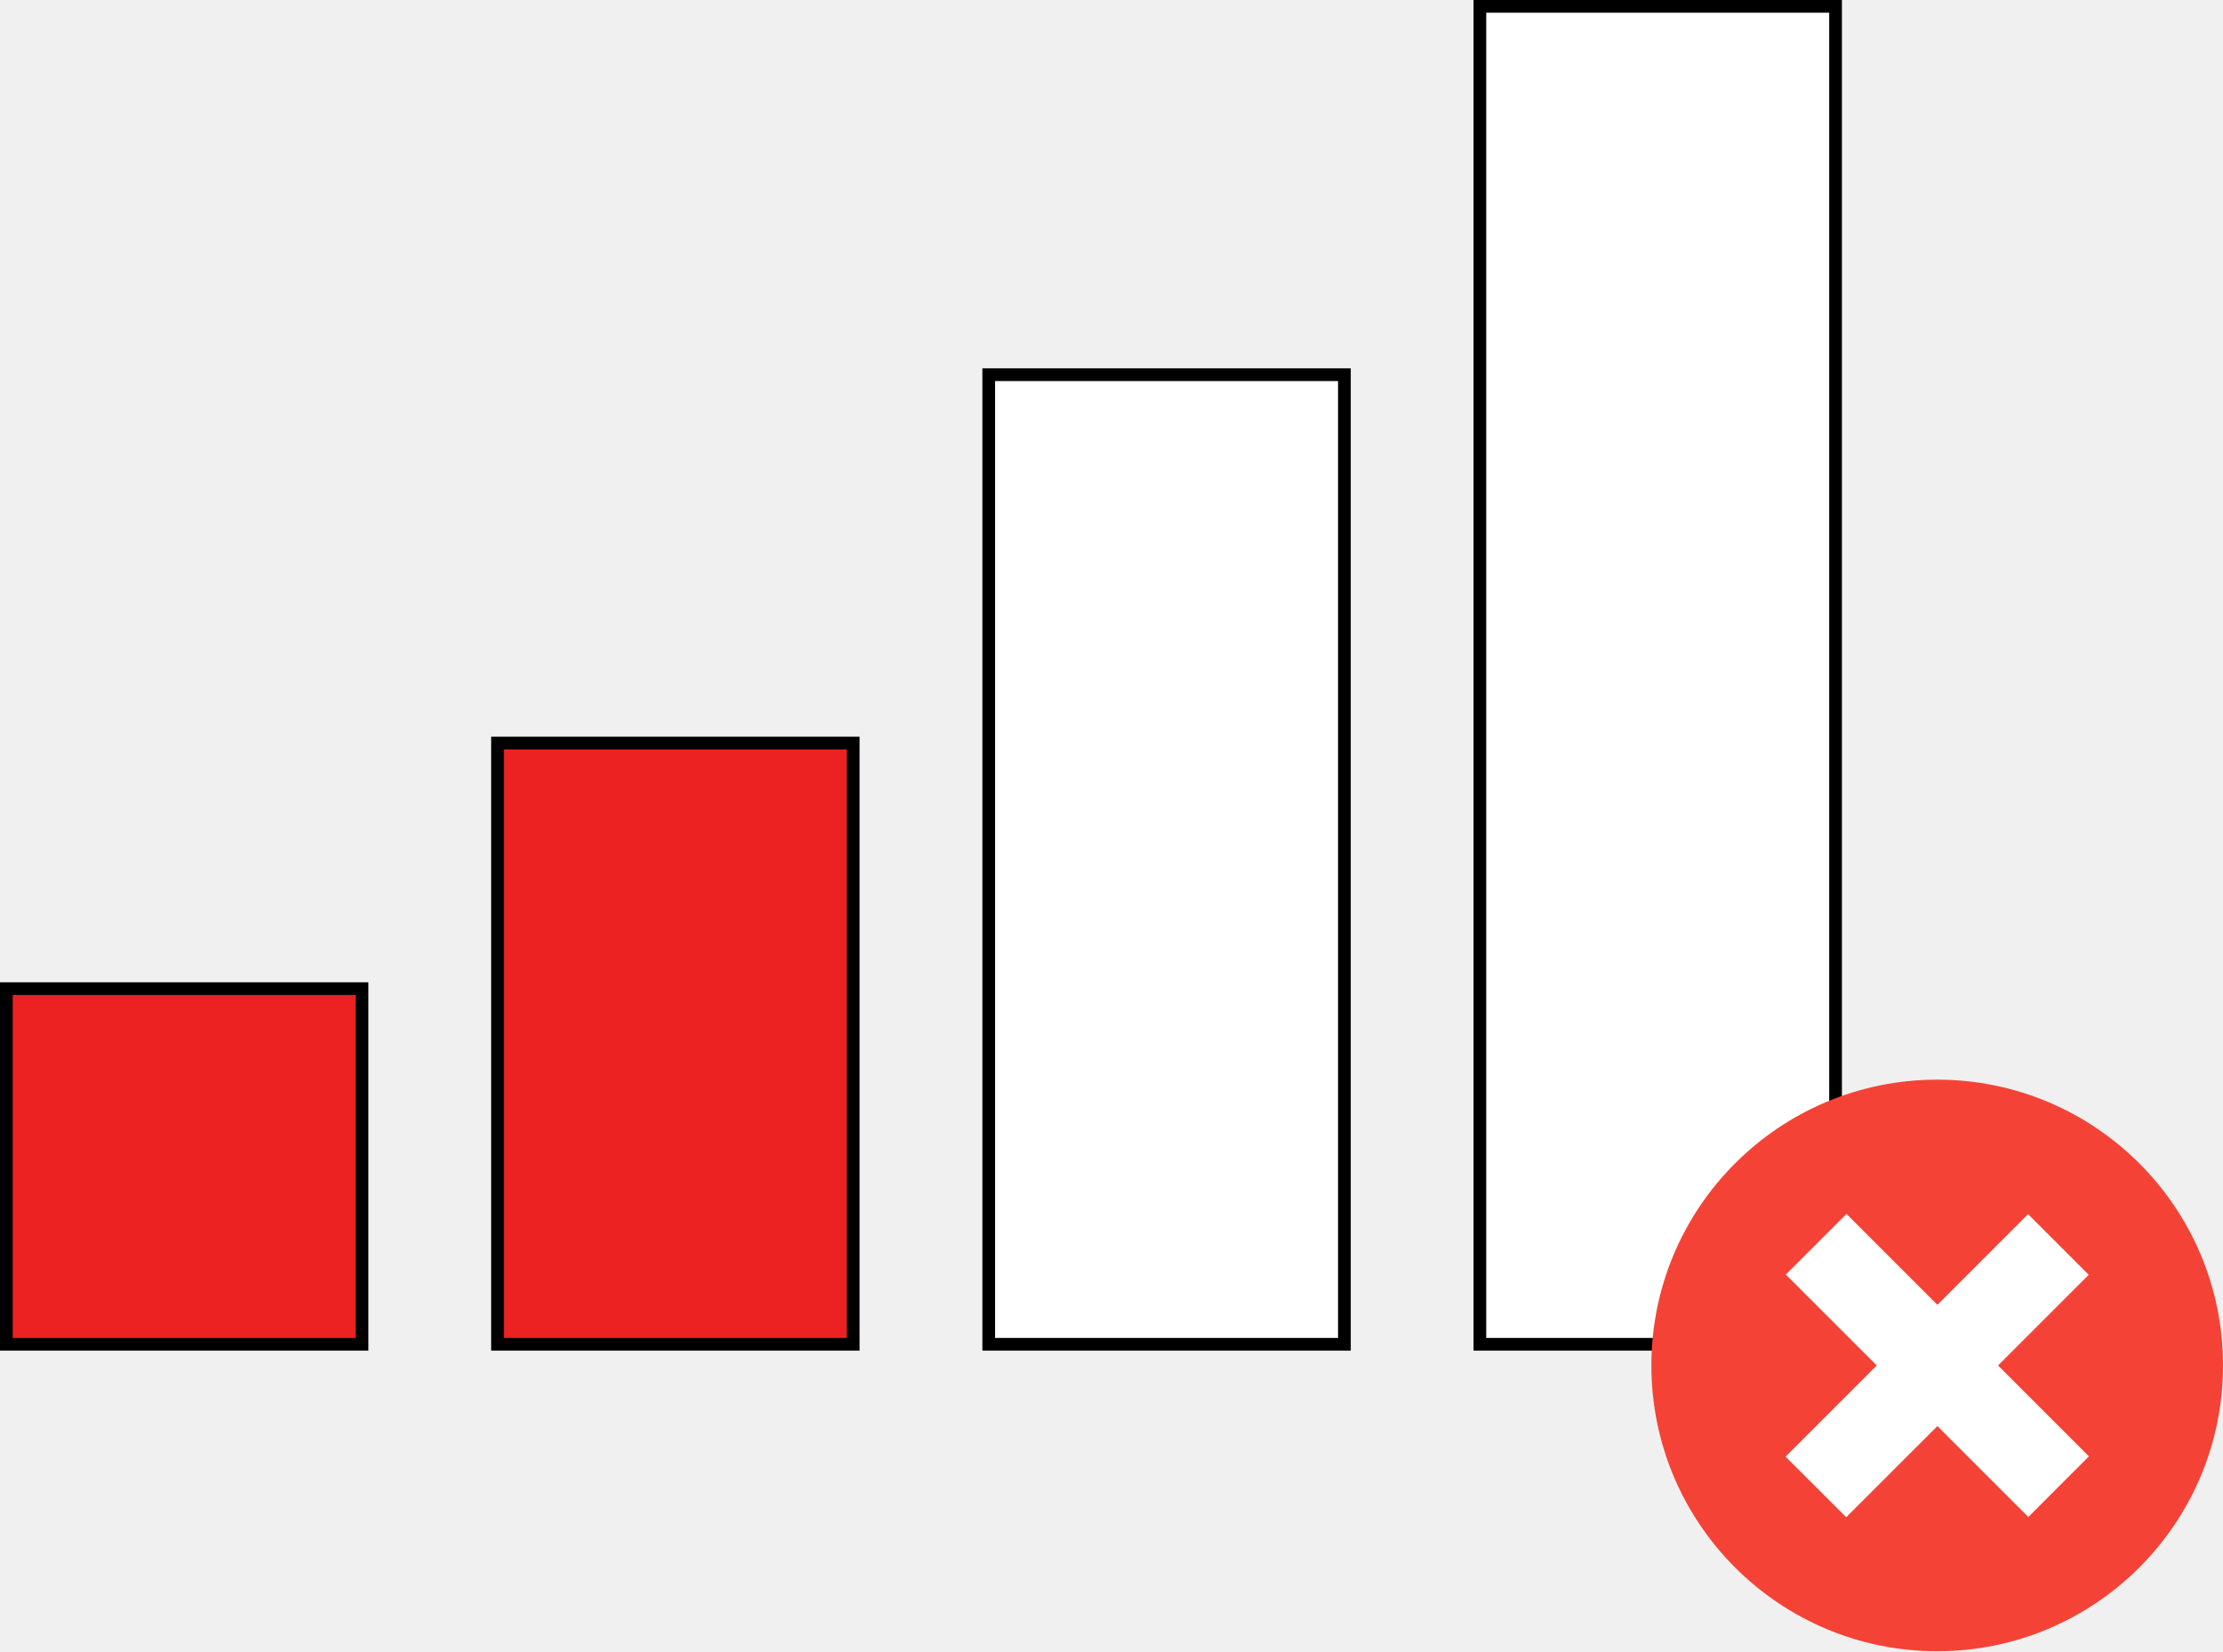
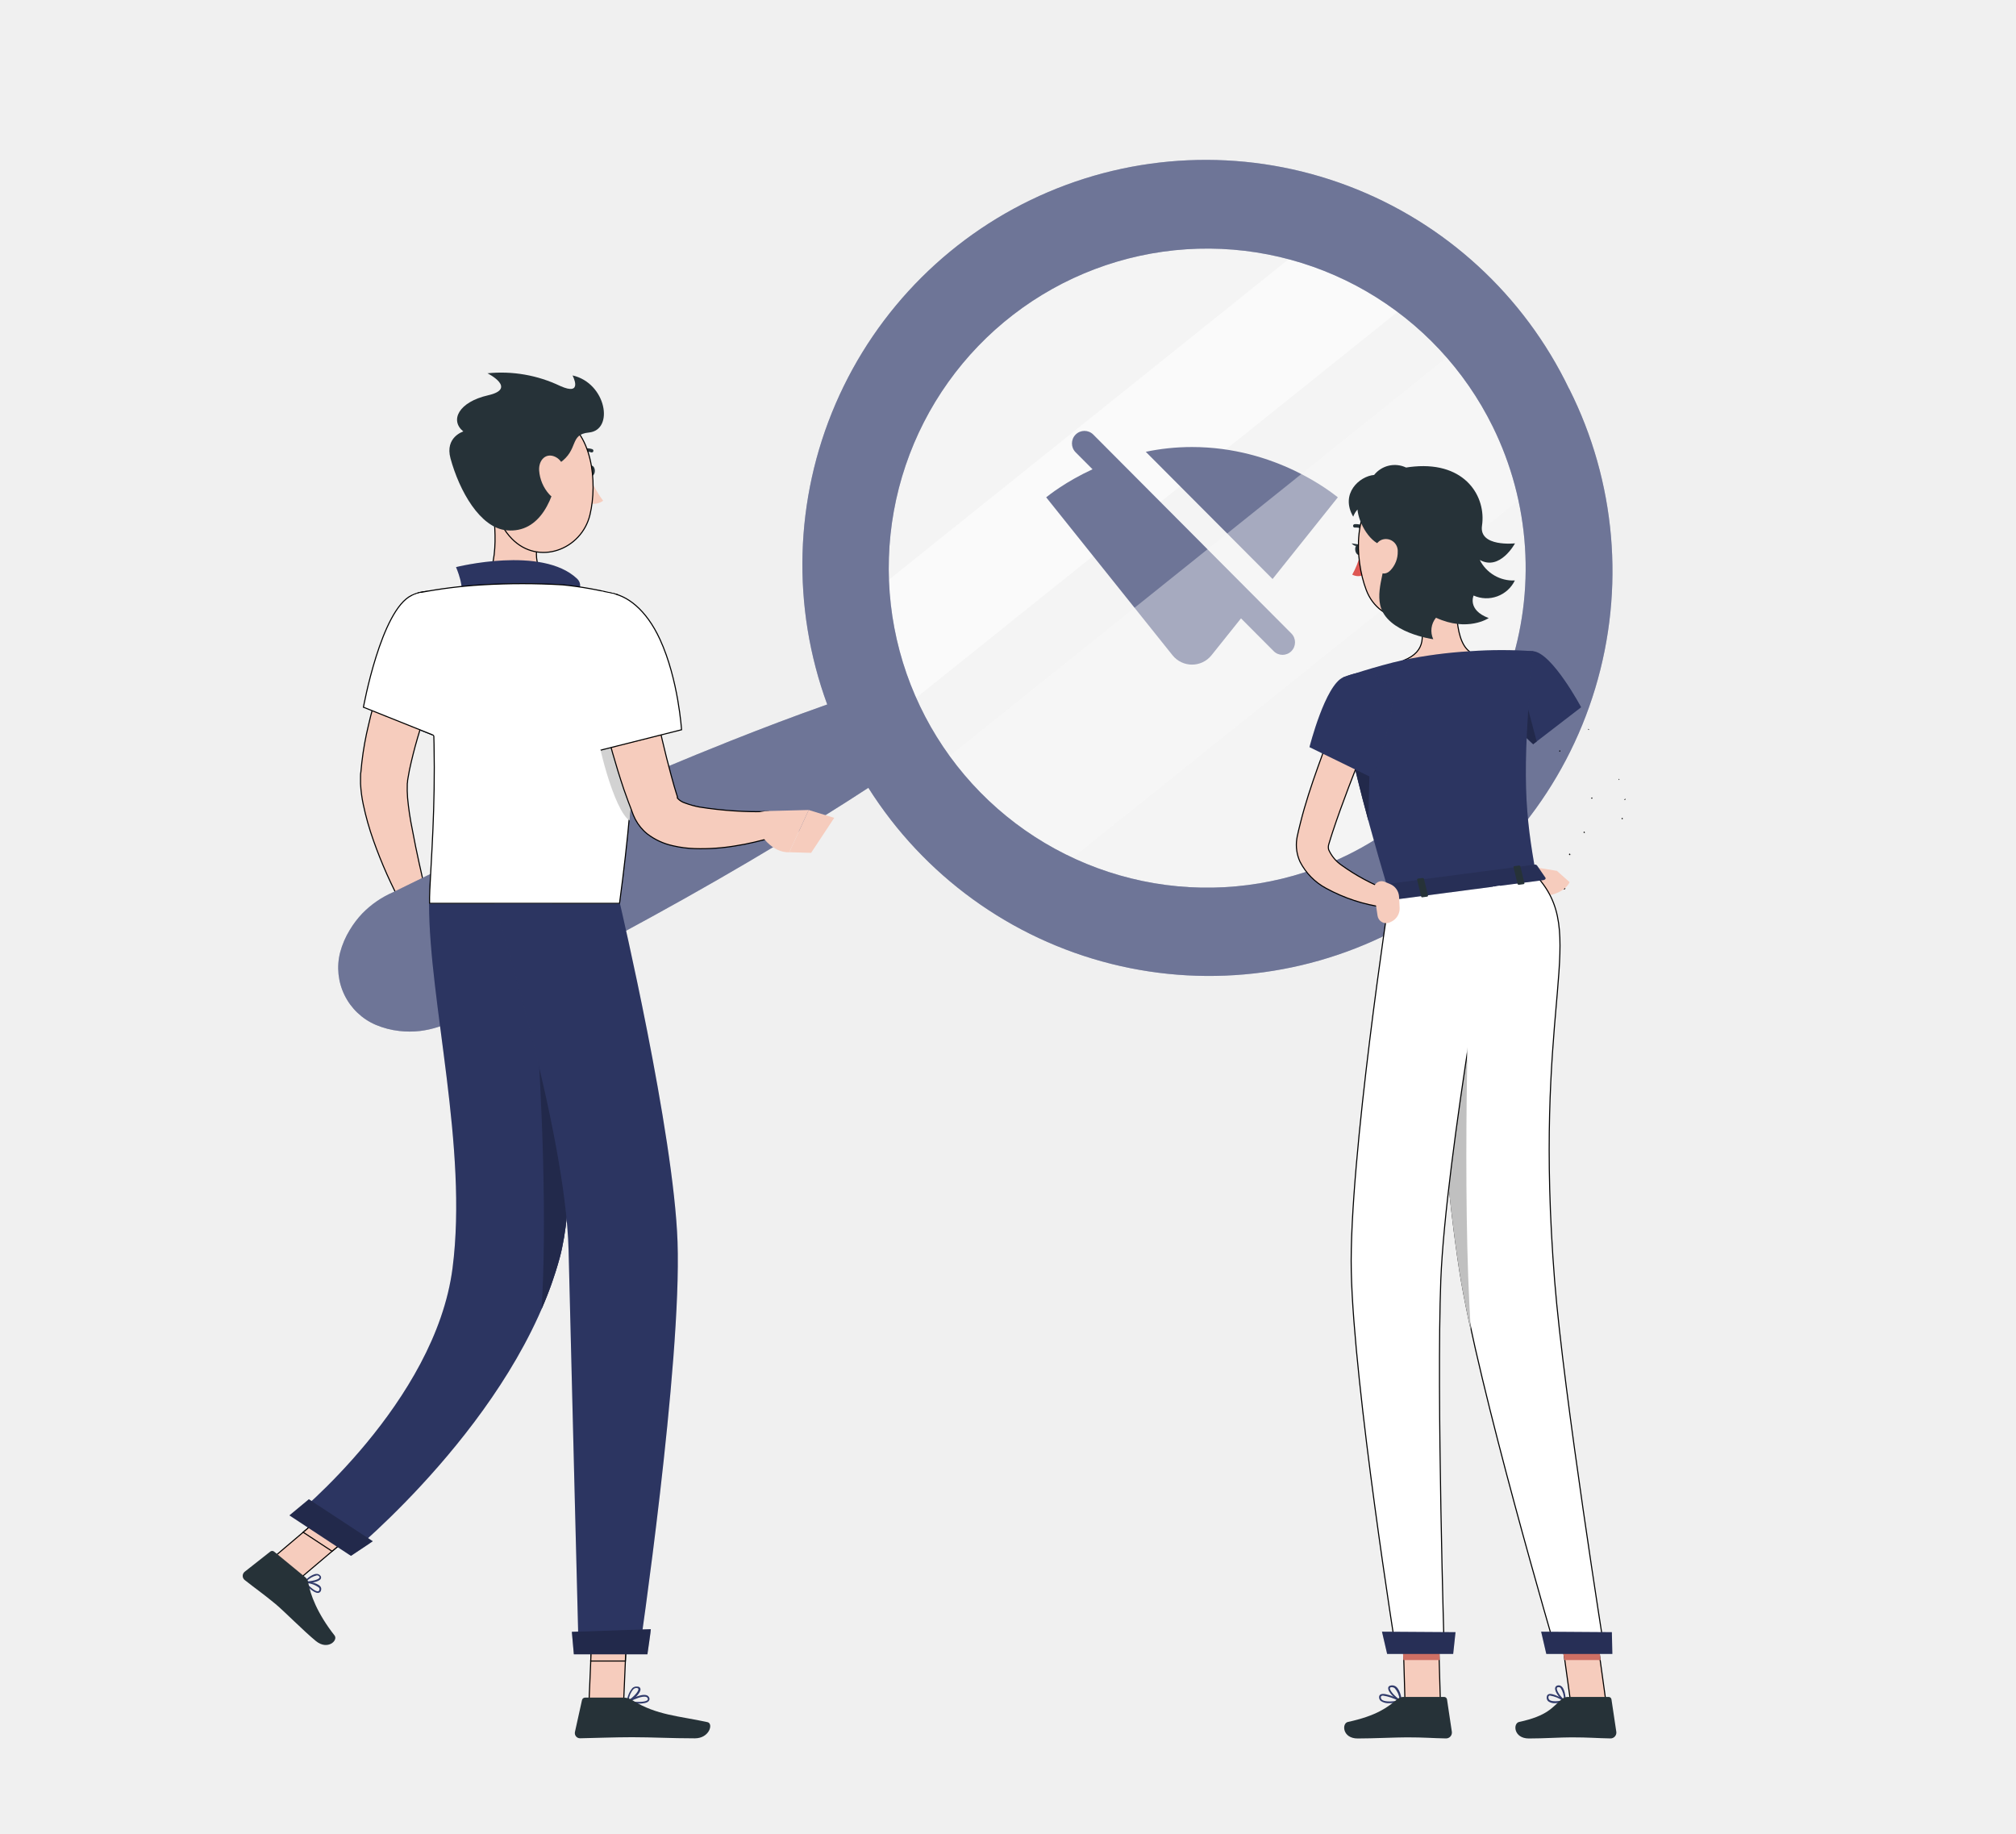
- <svg xmlns="http://www.w3.org/2000/svg" width="35" height="26" viewBox="0 0 35 26" fill="none">
-   <rect x="0.1" y="15.567" width="5.6" height="5.6" fill="#EC2121" stroke="black" stroke-width="0.2" />
-   <rect x="7.833" y="11.7" width="5.6" height="9.467" fill="#EC2121" stroke="black" stroke-width="0.2" />
-   <rect x="15.567" y="5.9" width="5.6" height="15.267" fill="white" stroke="black" stroke-width="0.2" />
-   <rect x="23.3" y="0.1" width="5.6" height="21.067" fill="white" stroke="black" stroke-width="0.2" />
-   <path d="M30.5 26C32.985 26 35 23.985 35 21.5C35 19.015 32.985 17 30.5 17C28.015 17 26 19.015 26 21.5C26 23.985 28.015 26 30.5 26Z" fill="#F44336" />
-   <path d="M32.889 22.931L31.935 23.886L28.117 20.069L29.072 19.114L32.889 22.931Z" fill="white" />
-   <path d="M29.068 23.89L28.113 22.936L31.931 19.118L32.886 20.073L29.068 23.89Z" fill="white" />
+ <svg xmlns="http://www.w3.org/2000/svg" width="375" height="341" viewBox="0 0 375 341" fill="none">
+   <path d="M76.169 143.181L76.169 143.181L76.168 143.184L75.906 144.635L75.906 144.637L75.815 145.181L75.814 145.189V145.197C75.814 145.354 75.813 145.539 75.764 145.704L75.76 145.716L75.76 145.729C75.725 146.616 75.743 147.504 75.814 148.389L75.814 148.39C75.987 150.307 76.294 152.36 76.72 154.413C77.475 158.496 78.434 162.703 79.413 166.847L74.938 168.598C72.797 164.672 70.972 160.582 69.481 156.364L69.481 156.364C68.691 154.156 68.052 151.897 67.569 149.603L67.569 149.602C67.298 148.336 67.13 147.05 67.064 145.757V144.662C67.064 144.467 67.064 144.263 67.072 144.076C67.08 143.888 67.096 143.724 67.125 143.607L67.126 143.6L67.127 143.593L67.308 141.781C67.308 141.781 67.308 141.78 67.308 141.78C67.578 139.448 67.99 137.136 68.544 134.855L68.544 134.855L68.545 134.853C69.05 132.59 69.7 130.389 70.351 128.212C71 126.04 71.813 123.903 72.671 121.801L72.671 121.8C72.874 121.297 73.09 120.797 73.305 120.296C73.314 120.274 73.324 120.252 73.333 120.23C73.558 119.707 73.782 119.185 73.991 118.662C74.394 117.651 74.866 116.681 75.424 115.602L84.264 119.996C84.145 120.267 84.024 120.54 83.903 120.817C83.22 122.367 82.502 123.998 81.86 125.598C81.82 125.698 81.78 125.798 81.74 125.898C81.009 127.716 80.259 129.583 79.599 131.442C78.169 135.265 77.022 139.189 76.169 143.181Z" fill="#F6CCBD" stroke="black" stroke-width="0.2" />
+   <path d="M79.286 165.686L82.811 169.141L75.118 172.769C75.118 172.769 73.256 169.495 74.549 166.538L79.286 165.686Z" fill="#F6CCBD" />
+   <path d="M85.659 174.283L79.159 176.949L75.127 172.732L82.811 169.141L85.659 174.283Z" fill="#F6CCBD" />
+   <path opacity="0.4" d="M217.326 170.565C204.536 169.124 192.458 163.911 182.62 155.585C172.782 147.259 165.625 136.194 162.055 123.788C158.485 111.382 158.661 98.192 162.561 85.887C166.462 73.582 173.911 62.712 183.968 54.654C194.025 46.595 206.238 41.709 219.063 40.613C231.887 39.517 244.748 42.259 256.019 48.495C267.29 54.73 276.465 64.178 282.385 75.644C288.304 87.11 290.702 100.079 289.276 112.912C288.328 121.439 285.715 129.694 281.585 137.207C277.456 144.719 271.891 151.342 265.209 156.696C258.527 162.05 250.859 166.031 242.643 168.41C234.427 170.79 225.825 171.522 217.326 170.565Z" fill="#FAFAFA" />
+   <path d="M264.678 54.226L165.69 133.572C165.274 132.665 164.868 131.758 164.488 130.851C162.006 124.929 160.419 118.669 159.778 112.278L245.278 43.742C252.298 46.091 258.861 49.638 264.678 54.226Z" fill="#FAFAFA" />
+   <path d="M248.855 92.493C247.807 91.698 237.366 83.141 221.729 83.141C218.653 83.141 215.786 83.468 213.129 84.029L236.714 107.69L248.855 92.493ZM203.365 80.826C202.456 79.915 200.988 79.915 200.079 80.826C199.17 81.738 199.17 83.211 200.079 84.123L203.225 87.279C198.214 89.594 195.138 92.072 194.602 92.493L218.093 121.858C219.958 124.196 223.5 124.196 225.364 121.858L230.841 115.008L236.924 121.11C237.832 122.022 239.301 122.022 240.209 121.11C241.118 120.198 241.118 118.725 240.209 117.813L203.365 80.826Z" fill="#6E7597" />
+   <path opacity="0.4" d="M287.522 88.987L194.455 163.58C185.614 158.957 177.952 152.353 172.063 144.281L273.682 62.822C280.232 70.365 284.967 79.317 287.522 88.987Z" fill="#FAFAFA" />
+   <path d="M291.871 72.318C283.5 54.901 268.769 41.383 250.733 34.568C232.696 27.752 212.737 28.161 194.993 35.709C177.248 43.258 163.08 57.367 155.425 75.113C147.77 92.858 147.215 112.878 153.875 131.023C147.836 133.145 141.87 135.421 135.94 137.77C127.388 141.174 118.914 144.729 110.519 148.435C102.13 152.163 93.777 155.963 85.506 159.935C81.356 161.885 77.261 163.944 73.13 165.939C70.981 166.865 69.034 168.206 67.398 169.884C66.514 170.813 65.734 171.838 65.075 172.94C64.271 174.244 63.662 175.658 63.267 177.139C62.587 179.808 62.881 182.633 64.097 185.103C65.312 187.573 67.368 189.526 69.894 190.607C71.296 191.197 72.775 191.582 74.287 191.75C75.564 191.895 76.852 191.895 78.129 191.75C80.449 191.467 82.691 190.731 84.728 189.582C88.823 187.505 92.945 185.501 97.013 183.37C105.15 179.207 113.286 174.863 121.322 170.455C129.359 166.048 137.404 161.432 145.251 156.697C150.675 153.405 156.153 150.041 161.523 146.522C171.834 162.852 188.013 174.577 206.706 179.267C225.4 183.956 245.175 181.251 261.934 171.711C278.694 162.172 291.153 146.53 296.729 128.026C302.306 109.522 300.573 89.575 291.889 72.318H291.871ZM250.775 158.956C240.269 164.158 228.462 166.118 216.846 164.589C205.229 163.059 194.326 158.108 185.515 150.363C176.703 142.617 170.378 132.423 167.341 121.072C164.304 109.72 164.69 97.72 168.45 86.588C172.211 75.456 179.177 65.693 188.468 58.533C197.759 51.373 208.958 47.138 220.648 46.363C232.339 45.588 243.995 48.308 254.145 54.179C264.294 60.05 272.481 68.808 277.669 79.347C281.114 86.345 283.152 93.956 283.665 101.745C284.178 109.534 283.157 117.347 280.659 124.74C278.162 132.133 274.237 138.959 269.11 144.83C263.982 150.701 257.752 155.501 250.775 158.956Z" fill="#313B6B" />
+   <path opacity="0.3" d="M291.871 72.318C283.5 54.901 268.769 41.383 250.733 34.568C232.696 27.752 212.737 28.161 194.993 35.709C177.248 43.258 163.08 57.367 155.425 75.113C147.77 92.858 147.215 112.878 153.875 131.023C147.836 133.145 141.87 135.421 135.94 137.77C127.388 141.174 118.914 144.729 110.519 148.435C102.13 152.163 93.777 155.963 85.506 159.935C81.356 161.885 77.261 163.944 73.13 165.939C70.981 166.865 69.034 168.206 67.398 169.884C66.514 170.813 65.734 171.838 65.075 172.94C64.271 174.244 63.662 175.658 63.267 177.139C62.587 179.808 62.881 182.633 64.097 185.103C65.312 187.573 67.368 189.526 69.894 190.607C71.296 191.197 72.775 191.582 74.287 191.75C75.564 191.895 76.852 191.895 78.129 191.75C80.449 191.467 82.691 190.731 84.728 189.582C88.823 187.505 92.945 185.501 97.013 183.37C105.15 179.207 113.286 174.863 121.322 170.455C129.359 166.048 137.404 161.432 145.251 156.697C150.675 153.405 156.153 150.041 161.523 146.522C171.834 162.852 188.013 174.577 206.706 179.267C225.4 183.956 245.175 181.251 261.934 171.711C278.694 162.172 291.153 146.53 296.729 128.026C302.306 109.522 300.573 89.575 291.889 72.318H291.871ZM250.775 158.956C240.269 164.158 228.462 166.118 216.846 164.589C205.229 163.059 194.326 158.108 185.515 150.363C176.703 142.617 170.378 132.423 167.341 121.072C164.304 109.72 164.69 97.72 168.45 86.588C172.211 75.456 179.177 65.693 188.468 58.533C197.759 51.373 208.958 47.138 220.648 46.363C232.339 45.588 243.995 48.308 254.145 54.179C264.294 60.05 272.481 68.808 277.669 79.347C281.114 86.345 283.152 93.956 283.665 101.745C284.178 109.534 283.157 117.347 280.659 124.74C278.162 132.133 274.237 138.959 269.11 144.83C263.982 150.701 257.752 155.501 250.775 158.956Z" fill="white" />
+   <path d="M109.38 87.564C109.38 88.099 109.66 88.534 110.013 88.534C110.365 88.534 110.646 88.099 110.646 87.564C110.646 87.029 110.365 86.594 110.013 86.594C109.66 86.594 109.38 87.065 109.38 87.564Z" fill="#263238" />
+   <path d="M109.633 88.533C110.273 90.176 111.134 91.723 112.192 93.131C111.826 93.394 111.408 93.573 110.966 93.656C110.524 93.739 110.069 93.724 109.633 93.612V88.533Z" fill="#F6CCBD" />
+   <path d="M107.509 84.581C107.458 84.581 107.408 84.569 107.363 84.547C107.318 84.525 107.278 84.493 107.246 84.454C107.199 84.384 107.181 84.299 107.194 84.217C107.207 84.134 107.252 84.06 107.319 84.009C107.717 83.706 108.182 83.504 108.675 83.421C109.167 83.337 109.673 83.374 110.148 83.528C110.191 83.54 110.231 83.561 110.265 83.589C110.299 83.617 110.327 83.652 110.347 83.691C110.367 83.731 110.379 83.774 110.381 83.819C110.383 83.863 110.376 83.907 110.36 83.949C110.345 83.99 110.32 84.028 110.289 84.059C110.258 84.091 110.22 84.115 110.179 84.131C110.138 84.147 110.093 84.154 110.049 84.152C110.005 84.15 109.962 84.138 109.922 84.118C109.545 84.002 109.145 83.978 108.756 84.049C108.368 84.12 108.002 84.284 107.689 84.526C107.636 84.562 107.573 84.581 107.509 84.581Z" fill="#263238" />
+   <path d="M92.082 100.736C92.143 97.6 91.705 94.278 91.268 91.859L100.273 99.571C99.811 101.45 99.543 103.405 100.068 105.059C100.601 106.737 101.944 108.088 104.665 108.749C104.674 108.758 104.686 108.77 104.7 108.784C104.735 108.82 104.785 108.872 104.845 108.938C104.966 109.071 105.128 109.261 105.292 109.489C105.622 109.948 105.948 110.547 105.976 111.135C105.99 111.426 105.93 111.714 105.762 111.985C105.593 112.255 105.311 112.514 104.868 112.74C103.979 113.192 102.459 113.501 99.978 113.501C95.482 113.501 92.916 112.271 91.476 111.054C90.755 110.444 90.314 109.836 90.054 109.381C89.923 109.154 89.838 108.965 89.786 108.834C89.761 108.771 89.743 108.722 89.732 108.688C90.575 107.859 91.144 106.688 91.51 105.331C91.884 103.949 92.05 102.366 92.082 100.736Z" fill="#F6CCBD" stroke="black" stroke-width="0.2" />
+   <path d="M85.559 111.225C86.635 109.548 84.827 105.476 84.827 105.476C84.827 105.476 100.81 101.44 107.346 107.634C108.702 108.913 107.201 110.799 107.201 110.799L85.559 111.225Z" fill="#313B6B" />
+   <path opacity="0.1" d="M85.559 111.225C86.635 109.548 84.827 105.476 84.827 105.476C84.827 105.476 100.81 101.44 107.346 107.634C108.702 108.913 107.201 110.799 107.201 110.799L85.559 111.225Z" fill="black" />
+   <path d="M59.117 296.262C58.277 296.262 56.93 294.856 56.532 294.33C56.515 294.305 56.506 294.275 56.506 294.244C56.506 294.213 56.515 294.183 56.532 294.158C56.547 294.132 56.568 294.111 56.593 294.097C56.619 294.083 56.647 294.076 56.677 294.076C56.776 294.076 58.991 294.276 59.596 295.065C59.662 295.148 59.709 295.245 59.734 295.348C59.759 295.451 59.762 295.559 59.741 295.663C59.733 295.798 59.684 295.928 59.6 296.033C59.516 296.139 59.401 296.215 59.271 296.253L59.117 296.262ZM57.02 294.448C57.68 295.21 58.738 296.071 59.19 295.963C59.19 295.963 59.37 295.917 59.425 295.627C59.437 295.566 59.435 295.504 59.419 295.444C59.403 295.385 59.374 295.329 59.334 295.282C58.665 294.774 57.859 294.477 57.02 294.43V294.448Z" fill="#313B6B" />
+   <path d="M57.12 294.43C56.957 294.446 56.794 294.446 56.631 294.43C56.603 294.428 56.575 294.417 56.553 294.399C56.53 294.382 56.514 294.357 56.505 294.33C56.492 294.305 56.485 294.277 56.485 294.248C56.485 294.22 56.492 294.192 56.505 294.167C56.568 294.112 57.897 292.725 58.9 292.725C59.02 292.722 59.14 292.745 59.25 292.792C59.361 292.839 59.461 292.909 59.542 292.997C59.632 293.072 59.694 293.177 59.717 293.292C59.74 293.407 59.723 293.527 59.669 293.632C59.407 294.14 58.023 294.43 57.12 294.43ZM57.002 294.112C57.906 294.112 59.217 293.831 59.434 293.432C59.434 293.432 59.497 293.314 59.352 293.169C59.3 293.112 59.235 293.067 59.163 293.037C59.092 293.007 59.014 292.994 58.937 292.997C58.196 293.168 57.522 293.556 57.002 294.112Z" fill="#313B6B" />
+   <path d="M118.772 316.849C118.087 316.844 117.403 316.78 116.729 316.658C116.695 316.652 116.665 316.634 116.644 316.607C116.622 316.581 116.611 316.547 116.611 316.513C116.606 316.482 116.611 316.45 116.623 316.421C116.636 316.392 116.657 316.367 116.684 316.35C116.783 316.296 119.097 314.962 120.209 315.271C120.312 315.294 120.41 315.338 120.495 315.401C120.581 315.463 120.653 315.542 120.707 315.634C120.777 315.734 120.815 315.855 120.815 315.978C120.815 316.102 120.777 316.222 120.707 316.323C120.444 316.731 119.622 316.849 118.772 316.849ZM117.244 316.423C118.474 316.604 120.155 316.595 120.462 316.16C120.508 316.105 120.544 316.005 120.462 315.815C120.393 315.702 120.283 315.621 120.155 315.588C119.45 315.407 118.049 316.005 117.244 316.423Z" fill="#313B6B" />
+   <path d="M116.766 316.668C116.736 316.676 116.705 316.676 116.675 316.668C116.65 316.652 116.631 316.628 116.619 316.601C116.608 316.573 116.605 316.543 116.612 316.514C116.673 315.57 117.034 314.67 117.643 313.947C117.766 313.841 117.91 313.762 118.066 313.717C118.222 313.671 118.386 313.66 118.547 313.684C118.98 313.684 119.107 313.947 119.134 314.119C119.252 314.872 117.67 316.314 116.865 316.677L116.766 316.668ZM118.384 313.947C118.185 313.946 117.992 314.017 117.841 314.147C117.33 314.719 117.014 315.44 116.937 316.205C117.751 315.707 118.836 314.582 118.745 314.129C118.745 314.129 118.745 313.974 118.438 313.947H118.384Z" fill="#313B6B" />
+   <path d="M116.661 301.178L116.01 316.405H109.566L110.217 301.178H116.661Z" fill="#F6CCBD" stroke="black" stroke-width="0.2" />
+   <path d="M67.936 283.294L55.837 293.543L50.461 290.012L62.551 279.754L67.936 283.294Z" fill="#F6CCBD" stroke="black" stroke-width="0.2" />
+   <path d="M56.758 293.324L50.99 288.581C50.889 288.497 50.761 288.451 50.629 288.451C50.497 288.451 50.369 288.497 50.267 288.581L45.512 292.327C45.397 292.418 45.305 292.535 45.241 292.668C45.177 292.8 45.144 292.946 45.144 293.093C45.144 293.24 45.177 293.386 45.241 293.518C45.305 293.651 45.397 293.768 45.512 293.859C47.555 295.483 48.631 296.172 51.171 298.258C52.735 299.537 56.595 303.454 58.774 305.223C60.953 306.991 62.95 305.087 62.227 304.171C58.982 300.044 57.707 296.517 57.337 294.331C57.273 293.936 57.067 293.578 56.758 293.324Z" fill="#263238" />
+   <path d="M116.06 315.734H108.828C108.696 315.735 108.568 315.78 108.465 315.862C108.362 315.944 108.289 316.059 108.259 316.188L106.948 322.11C106.915 322.253 106.915 322.403 106.948 322.546C106.981 322.69 107.046 322.824 107.138 322.938C107.231 323.053 107.348 323.145 107.481 323.207C107.614 323.269 107.759 323.3 107.906 323.298C110.519 323.253 114.297 323.098 117.588 323.098C121.43 323.098 124.757 323.307 129.259 323.307C131.971 323.307 132.748 320.541 131.6 320.296C126.411 319.153 122.162 319.036 117.678 316.251C117.197 315.932 116.637 315.753 116.06 315.734Z" fill="#263238" />
+   <path d="M83.996 120.919C80.515 124.456 78.924 131.385 78.228 135.892L81.6 137.243C83.602 132.34 85.234 127.292 86.482 122.143C86.183 120.221 85.442 119.45 83.996 120.919Z" fill="#203048" />
+   <path d="M76.572 110.734L76.572 110.734C79.48 109.346 82.422 109.995 84.401 112.024C86.382 114.054 87.409 117.477 86.448 121.649C85.201 126.918 83.55 132.082 81.509 137.095L67.602 131.531C67.608 131.499 67.616 131.457 67.625 131.406C67.651 131.273 67.689 131.076 67.739 130.824C67.84 130.321 67.99 129.599 68.189 128.724C68.586 126.975 69.176 124.614 69.945 122.169C70.714 119.723 71.662 117.196 72.775 115.112C73.891 113.023 75.163 111.399 76.572 110.734Z" fill="white" stroke="black" stroke-width="0.2" />
+   <path d="M114.874 110.605C114.886 110.621 114.904 110.644 114.927 110.677C114.975 110.745 115.046 110.852 115.135 111.008C115.312 111.318 115.56 111.82 115.837 112.578C116.392 114.095 117.066 116.639 117.532 120.733C118.463 128.913 118.564 143.277 115.241 168.006H79.906C79.863 166.778 79.988 164.556 80.157 161.558C80.178 161.181 80.2 160.791 80.222 160.39C80.427 156.717 80.668 152.062 80.752 146.77C80.92 136.214 80.464 123.126 77.849 110.26C81.738 109.508 85.671 109.012 89.625 108.776C94.648 108.476 99.684 108.476 104.708 108.776C108.138 109.122 111.537 109.734 114.874 110.605Z" fill="white" stroke="black" stroke-width="0.2" />
+   <path d="M80.452 136.492L80.904 136.945L89.281 132.574L88.857 122.4C85.445 118.36 78.559 110.276 78.305 110.262C78.051 110.248 77.154 110.592 76.737 110.765L80.452 136.492Z" fill="white" />
+   <path d="M118.176 129.762L112.191 119.414C111.036 124.242 110.564 129.209 110.79 134.17C110.953 137.725 114.19 150.695 117.11 152.617C117.885 144.958 118.246 137.46 118.176 129.762Z" fill="#D2D2D2" />
+   <path d="M125.972 148.084L126.025 148.26C126.024 148.261 126.023 148.262 126.021 148.263C125.992 148.29 125.985 148.324 125.984 148.347C125.984 148.387 126.003 148.424 126.018 148.45L126.023 148.458L126.03 148.466C126.413 148.885 126.902 149.193 127.446 149.355C128.305 149.675 129.189 149.922 130.09 150.093L130.09 150.093L130.093 150.093C134.344 150.769 138.649 151.053 142.952 150.94L143.781 155.703C142.605 156.078 141.502 156.352 140.337 156.627C139.146 156.907 137.973 157.142 136.774 157.323L136.772 157.324C134.291 157.738 131.776 157.908 129.262 157.83L129.261 157.83C127.867 157.792 126.48 157.611 125.123 157.289L125.122 157.288C123.402 156.911 121.786 156.159 120.389 155.085C119.479 154.349 118.729 153.434 118.183 152.397L118.182 152.396C118.075 152.194 117.977 151.971 117.885 151.759C117.855 151.692 117.827 151.626 117.798 151.562L117.636 151.139L117.636 151.138L117.302 150.232L117.302 150.232L117.301 150.23C116.991 149.455 116.718 148.689 116.445 147.924C116.314 147.555 116.182 147.185 116.046 146.814C114.52 142.284 113.246 137.707 112.125 133.138C111.013 128.602 110.052 124.074 109.251 119.422L118.929 117.715C119.115 118.624 119.302 119.538 119.489 120.455C120.202 123.951 120.924 127.489 121.685 130.971C122.652 135.397 123.656 139.843 124.823 144.135L124.823 144.136C124.907 144.433 124.989 144.734 125.072 145.034C125.282 145.802 125.494 146.572 125.728 147.304C125.728 147.304 125.728 147.304 125.728 147.304L125.972 148.083L125.972 148.084Z" fill="#F6CCBD" stroke="black" stroke-width="0.2" />
+   <path d="M106.157 115.407L106.157 115.407C107.266 111.797 110.127 109.89 113.343 110.263C116.567 110.638 120.181 113.307 122.767 118.929L122.767 118.929C124.484 122.659 125.488 126.878 126.063 130.167C126.35 131.812 126.529 133.222 126.637 134.222C126.691 134.721 126.727 135.118 126.75 135.39C126.761 135.526 126.769 135.63 126.774 135.701L126.776 135.725L111.834 139.492C111.821 139.46 111.804 139.418 111.783 139.367C111.728 139.233 111.647 139.035 111.546 138.782C111.342 138.274 111.053 137.542 110.713 136.644C110.031 134.849 109.143 132.393 108.312 129.746C107.482 127.099 106.71 124.265 106.264 121.714C105.816 119.158 105.697 116.904 106.157 115.407Z" fill="white" stroke="black" stroke-width="0.2" />
+   <path d="M114.457 110.559C114.315 110.478 112.804 110.18 112.066 110.041L110.701 110.124C109.722 110.159 107.748 110.231 107.677 110.245C107.607 110.26 103.337 112.703 101.211 113.923C100.952 117.476 100.457 124.624 100.552 124.783C100.647 124.942 107.402 134.646 110.768 139.479L111.887 139.401L112.043 139.245L113.957 137.204L119.918 129.237L118.645 119.932C117.308 116.842 114.599 110.641 114.457 110.559Z" fill="white" />
+   <path d="M142.909 150.839L150.43 150.648L146.814 158.502C146.814 158.502 143.75 158.91 141.237 154.766L138.588 151.592L141.634 150.984C142.054 150.895 142.48 150.847 142.909 150.839Z" fill="#F6CCBD" />
+   <path d="M155.177 152.109L150.874 158.62L146.815 158.502L150.431 150.648L155.177 152.109Z" fill="#F6CCBD" />
+   <path d="M110.217 301.178H116.661L116.326 308.932H109.882L110.217 301.178Z" fill="#F6CCBD" stroke="black" stroke-width="0.2" />
+   <path d="M56.392 284.979L62.552 279.754L67.937 283.294L61.768 288.51L56.392 284.979Z" fill="#F6CCBD" stroke="black" stroke-width="0.2" />
+   <path d="M91.635 86.406L91.635 86.406L91.635 86.405C91.532 84.889 91.816 83.371 92.458 81.995C93.1 80.619 94.08 79.429 95.306 78.537C96.532 77.645 97.964 77.08 99.467 76.895C100.971 76.71 102.496 76.912 103.9 77.48C107.076 78.778 108.893 81.848 109.738 85.351C110.583 88.853 110.45 92.769 109.744 95.72L109.744 95.721C108.966 98.996 106.567 101.38 103.746 102.313C100.927 103.247 97.689 102.732 95.223 100.208L95.223 100.208C92.236 97.163 92.044 93.711 91.735 88.144C91.704 87.586 91.671 87.007 91.635 86.406Z" fill="#F6CCBD" stroke="black" stroke-width="0.2" />
+   <path d="M83.797 85.251C85.433 91.264 89.284 98.193 94.265 98.637C100.448 99.181 103.242 92.77 104.055 86.149C107.762 83.601 105.818 80.798 109.534 80.445C114.307 79.991 112.779 71.23 106.496 69.825C106.496 69.825 108.603 73.77 104.182 71.775C99.978 69.77 95.307 68.958 90.676 69.426C90.676 69.426 96.317 72.255 90.803 73.516C85.288 74.776 83.643 78.186 86.183 80.245C86.183 80.254 82.721 81.297 83.797 85.251Z" fill="#263238" />
+   <path d="M100.286 87.509C100.407 89.148 101.065 90.701 102.157 91.926C103.604 93.531 105.113 92.533 105.366 90.583C105.601 88.833 105.122 85.886 103.35 84.997C101.579 84.108 100.168 85.532 100.286 87.509Z" fill="#F6CCBD" />
+   <path d="M102.727 168.107C102.727 168.107 109.199 215.13 104.101 233.976C96.019 263.813 65.12 288.998 65.12 288.998L54.643 282.106C54.643 282.106 80.958 260.839 84.177 235.853C87.07 213.425 79.81 186.299 79.81 168.098L102.727 168.107Z" fill="#313B6B" />
+   <path opacity="0.1" d="M102.727 168.107C102.727 168.107 109.199 215.13 104.101 233.976C96.019 263.813 65.12 288.998 65.12 288.998L54.643 282.106C54.643 282.106 80.958 260.839 84.177 235.853C87.07 213.425 79.81 186.299 79.81 168.098L102.727 168.107Z" fill="black" />
+   <path d="M105.402 194.986C103.679 193.006 101.782 191.185 99.734 189.545C100.837 204.808 101.741 227.418 100.738 243.479C102.087 240.4 103.211 237.227 104.101 233.984C106.587 224.779 106.325 208.88 105.402 194.986Z" fill="#313B6B" />
+   <path opacity="0.3" d="M105.402 194.986C103.679 193.006 101.782 191.185 99.734 189.545C100.837 204.808 101.741 227.418 100.738 243.479C102.087 240.4 103.211 237.227 104.101 233.984C106.587 224.779 106.325 208.88 105.402 194.986Z" fill="black" />
+   <path d="M69.341 286.648C69.387 286.648 65.282 289.369 65.282 289.369L53.838 281.842L57.454 278.84L69.341 286.648Z" fill="#313B6B" />
+   <path opacity="0.3" d="M69.341 286.648C69.387 286.648 65.282 289.369 65.282 289.369L53.838 281.842L57.454 278.84L69.341 286.648Z" fill="black" />
+   <path d="M115.328 168.105C115.328 168.105 125.327 210.64 126.032 230.964C126.827 253.745 118.899 307.489 118.899 307.489H107.644C107.644 307.489 106.261 253.328 105.764 232.578C105.213 209.951 91.978 168.105 91.978 168.105H115.328Z" fill="#313B6B" />
+   <path opacity="0.1" d="M115.328 168.105C115.328 168.105 125.327 210.64 126.032 230.964C126.827 253.745 118.899 307.489 118.899 307.489H107.644C107.644 307.489 106.261 253.328 105.764 232.578C105.213 209.951 91.978 168.105 91.978 168.105H115.328Z" fill="black" />
+   <path d="M121.06 303C121.114 303 120.427 307.68 120.427 307.68H106.74L106.37 303.499L121.06 303Z" fill="#313B6B" />
+   <path opacity="0.3" d="M121.06 303C121.114 303 120.427 307.68 120.427 307.68H106.74L106.37 303.499L121.06 303Z" fill="black" />
+   <path d="M288.372 127.232C288.396 127.255 288.42 127.278 288.444 127.301L288.376 127.374C288.352 127.351 288.328 127.328 288.303 127.305L288.372 127.232ZM301.11 144.99C301.11 144.99 301.11 144.99 301.11 144.99L301.199 144.944L301.11 144.99ZM283.774 132.282C283.751 132.259 283.728 132.236 283.705 132.213L283.635 132.284L283.708 132.352L283.774 132.282ZM286.975 135.802C286.974 135.802 286.974 135.802 286.974 135.801C286.974 135.801 286.974 135.801 286.974 135.801L286.898 135.866L286.975 135.802ZM290.142 139.679C290.142 139.679 290.142 139.678 290.142 139.678C290.142 139.678 290.141 139.678 290.141 139.678L290.062 139.739L290.142 139.679ZM296.105 148.44L296.104 148.436C296.103 148.435 296.102 148.434 296.101 148.433L296.019 148.491L296.105 148.44ZM294.677 154.791C294.677 154.79 294.677 154.79 294.677 154.79C294.678 154.789 294.678 154.789 294.678 154.788L294.591 154.739L294.677 154.791ZM291.958 158.882C291.958 158.881 291.959 158.881 291.959 158.881C291.959 158.88 291.959 158.88 291.96 158.88L291.879 158.82L291.958 158.882ZM288.809 162.794C288.828 162.772 288.846 162.75 288.865 162.728L288.809 162.664L288.733 162.729L288.809 162.794ZM291.06 165.257L291 165.188C290.975 165.206 290.95 165.224 290.926 165.242L290.984 165.323L291.06 165.257ZM301.746 152.249C301.746 152.249 301.746 152.249 301.746 152.249C301.746 152.25 301.746 152.25 301.746 152.25L301.841 152.281L301.746 152.249ZM302.238 148.659C302.239 148.659 302.239 148.659 302.239 148.659C302.239 148.66 302.239 148.66 302.239 148.66L302.338 148.654L302.238 148.659ZM295.531 135.64L295.45 135.698C295.45 135.698 295.45 135.698 295.45 135.698L295.531 135.64Z" fill="#F6CCBD" stroke="black" stroke-width="0.2" />
+   <path d="M289.601 161.968L282.848 160.861L286.383 166.793C286.383 166.793 290.731 166.638 291.969 164.072L289.601 161.968Z" fill="#F6CCBD" />
+   <path d="M277.858 163.6L281.076 168.416L286.383 166.793L282.848 160.861L277.858 163.6Z" fill="#F6CCBD" />
+   <path d="M289.276 316.768C288.816 316.808 288.358 316.682 287.983 316.415C287.87 316.307 287.786 316.172 287.74 316.023C287.694 315.874 287.687 315.715 287.721 315.562C287.727 315.465 287.76 315.371 287.816 315.291C287.872 315.211 287.948 315.148 288.037 315.109C288.824 314.755 290.885 316.079 291.12 316.233C291.147 316.25 291.167 316.275 291.179 316.304C291.19 316.334 291.192 316.366 291.183 316.396C291.18 316.427 291.166 316.457 291.145 316.479C291.124 316.502 291.096 316.518 291.065 316.523C290.48 316.673 289.88 316.755 289.276 316.768ZM288.372 315.363C288.306 315.352 288.239 315.352 288.173 315.363C288.133 315.381 288.099 315.411 288.075 315.447C288.051 315.484 288.038 315.527 288.037 315.571C288.013 315.672 288.016 315.778 288.044 315.878C288.073 315.978 288.126 316.069 288.2 316.142C288.543 316.451 289.429 316.496 290.613 316.26C289.935 315.811 289.172 315.505 288.372 315.363Z" fill="#313B6B" />
+   <path d="M291.084 316.514H291.002C290.36 316.142 289.122 314.7 289.276 313.911C289.305 313.787 289.373 313.675 289.471 313.593C289.569 313.512 289.691 313.464 289.818 313.458C289.94 313.44 290.065 313.45 290.182 313.488C290.299 313.526 290.407 313.59 290.496 313.675C291.237 314.328 291.246 316.287 291.246 316.396C291.245 316.423 291.236 316.45 291.222 316.474C291.208 316.498 291.188 316.517 291.165 316.532L291.084 316.514ZM289.926 313.793H289.854C289.655 313.793 289.61 313.902 289.592 313.984C289.502 314.446 290.27 315.553 290.912 316.069C290.928 315.309 290.71 314.562 290.288 313.929C290.234 313.878 290.17 313.84 290.099 313.817C290.029 313.793 289.955 313.785 289.881 313.793H289.926Z" fill="#313B6B" />
+   <path d="M258.467 316.768C257.89 316.823 257.312 316.676 256.831 316.351C256.723 316.254 256.639 316.133 256.587 315.997C256.535 315.862 256.516 315.715 256.533 315.571C256.539 315.483 256.566 315.397 256.614 315.323C256.661 315.248 256.727 315.187 256.804 315.145C257.645 314.673 260.339 316.052 260.646 316.224C260.674 316.242 260.697 316.268 260.711 316.298C260.725 316.329 260.731 316.363 260.727 316.396C260.722 316.428 260.707 316.457 260.684 316.48C260.662 316.503 260.632 316.518 260.601 316.523C259.899 316.673 259.185 316.755 258.467 316.768ZM257.265 315.362C257.162 315.355 257.058 315.377 256.967 315.426C256.934 315.441 256.907 315.466 256.887 315.496C256.868 315.527 256.858 315.562 256.858 315.598C256.844 315.693 256.854 315.789 256.885 315.879C256.917 315.969 256.969 316.05 257.039 316.115C257.455 316.487 258.567 316.55 260.067 316.296C259.192 315.829 258.245 315.513 257.265 315.362Z" fill="#313B6B" />
+   <path d="M260.574 316.514H260.501C259.697 316.152 258.097 314.701 258.223 313.912C258.223 313.73 258.386 313.503 258.829 313.458C258.991 313.441 259.154 313.456 259.31 313.505C259.465 313.553 259.609 313.633 259.733 313.739C260.583 314.447 260.745 316.279 260.745 316.36C260.749 316.388 260.745 316.416 260.734 316.442C260.723 316.467 260.705 316.489 260.682 316.505C260.648 316.52 260.61 316.523 260.574 316.514ZM258.955 313.794H258.856C258.567 313.794 258.549 313.939 258.54 313.975C258.467 314.438 259.552 315.589 260.348 316.088C260.269 315.313 259.953 314.581 259.444 313.993C259.306 313.876 259.135 313.806 258.955 313.794Z" fill="#313B6B" />
+   <path d="M261.075 122.855C261.083 122.844 261.09 122.834 261.096 122.827C263.26 121.992 264.223 120.736 264.483 119.295C264.74 117.878 264.313 116.302 263.736 114.811L271.141 106.662C271.134 106.76 271.128 106.861 271.121 106.964C270.987 108.991 270.802 111.801 270.969 114.427C271.061 115.872 271.26 117.265 271.634 118.445C272 119.598 272.538 120.557 273.319 121.154C273.313 121.183 273.305 121.221 273.293 121.269C273.264 121.381 273.214 121.544 273.131 121.744C272.966 122.144 272.67 122.689 272.144 123.266C271.095 124.417 269.125 125.703 265.442 126.19C263.413 126.455 262.139 126.364 261.366 126.089C260.981 125.952 260.724 125.771 260.558 125.57C260.393 125.37 260.314 125.143 260.294 124.906C260.252 124.426 260.451 123.904 260.669 123.494C260.778 123.29 260.889 123.118 260.973 122.996C261.015 122.936 261.05 122.888 261.075 122.855Z" fill="#F6CCBD" stroke="black" stroke-width="0.2" />
+   <path d="M254.417 99.136C254.373 99.137 254.328 99.127 254.288 99.108C254.247 99.089 254.211 99.062 254.182 99.028C253.924 98.72 253.597 98.478 253.228 98.32C252.859 98.163 252.458 98.094 252.058 98.121C252.016 98.129 251.972 98.127 251.93 98.118C251.888 98.108 251.849 98.09 251.814 98.065C251.78 98.039 251.75 98.007 251.729 97.97C251.707 97.933 251.693 97.891 251.687 97.849C251.677 97.763 251.701 97.677 251.753 97.61C251.806 97.542 251.883 97.497 251.967 97.486C252.478 97.443 252.991 97.524 253.463 97.723C253.936 97.922 254.353 98.233 254.679 98.629C254.719 98.676 254.744 98.733 254.752 98.794C254.76 98.855 254.751 98.917 254.725 98.973C254.7 99.029 254.659 99.077 254.608 99.11C254.556 99.144 254.497 99.162 254.435 99.164L254.417 99.136Z" fill="#263238" />
+   <path d="M253.007 103.154C252.686 104.455 252.191 105.706 251.534 106.873C251.835 107.036 252.169 107.13 252.511 107.149C252.854 107.167 253.196 107.11 253.513 106.981L253.007 103.154Z" fill="#DE5753" />
+   <path d="M253.369 102.156C253.441 102.7 253.215 103.171 252.862 103.226C252.51 103.28 252.157 102.863 252.094 102.319C252.031 101.775 252.248 101.303 252.6 101.258C252.953 101.212 253.305 101.575 253.369 102.156Z" fill="#263238" />
+   <path d="M252.763 101.267L251.416 101.059C251.416 101.059 252.212 101.993 252.763 101.267Z" fill="#263238" />
+   <path d="M267.473 300.735L267.92 316.27H261.34L260.893 300.735H267.473Z" fill="#F6CCBD" stroke="black" stroke-width="0.2" />
+   <path d="M296.538 300.735L298.689 316.27H292.111L289.96 300.735H296.538Z" fill="#F6CCBD" stroke="black" stroke-width="0.2" />
+   <path d="M291.608 315.607H299.22C299.349 315.606 299.475 315.653 299.573 315.738C299.671 315.823 299.735 315.941 299.753 316.07L300.657 322.119C300.673 322.272 300.658 322.426 300.611 322.572C300.564 322.718 300.486 322.852 300.384 322.966C300.281 323.08 300.156 323.171 300.016 323.233C299.876 323.295 299.725 323.326 299.572 323.325C296.923 323.28 295.64 323.126 292.295 323.126C290.234 323.126 287.223 323.334 284.385 323.334C281.546 323.334 281.393 320.514 282.577 320.26C287.883 319.117 288.724 317.539 290.505 316.025C290.816 315.766 291.204 315.619 291.608 315.607Z" fill="#263238" />
+   <path d="M261.016 315.607H268.619C268.75 315.606 268.877 315.652 268.977 315.737C269.076 315.822 269.142 315.94 269.162 316.07L270.066 322.119C270.082 322.272 270.066 322.426 270.019 322.572C269.972 322.718 269.895 322.852 269.793 322.966C269.69 323.08 269.565 323.171 269.425 323.233C269.285 323.295 269.134 323.326 268.981 323.325C266.332 323.28 265.048 323.126 261.704 323.126C259.642 323.126 255.376 323.334 252.537 323.334C249.698 323.334 249.545 320.514 250.729 320.26C256.035 319.117 258.124 317.539 259.914 316.025C260.224 315.766 260.613 315.619 261.016 315.607Z" fill="#263238" />
+   <path d="M260.79 300.635L261.026 308.752H267.806L267.571 300.635H260.79Z" fill="#CE6F64" />
+   <path d="M296.625 300.635H289.845L290.975 308.752H297.746L296.625 300.635Z" fill="#CE6F64" />
+   <path d="M271.249 97.9L271.249 97.901C271.269 98.179 271.287 98.45 271.306 98.715C271.51 101.661 271.66 103.818 271.457 105.675C271.236 107.691 270.599 109.352 269.154 111.274C264.811 117.033 256.576 116.131 254.149 109.757L254.149 109.757C253.047 106.864 252.401 102.921 252.798 99.266C253.195 95.61 254.633 92.263 257.676 90.526L257.676 90.526C259.018 89.755 260.534 89.34 262.08 89.321C263.626 89.303 265.151 89.68 266.51 90.419C267.87 91.158 269.019 92.233 269.848 93.542C270.678 94.851 271.16 96.351 271.249 97.9Z" fill="#F6CCBD" stroke="black" stroke-width="0.2" />
+   <path d="M275.255 104.142C279.015 106.246 281.809 101.058 281.809 101.058C281.809 101.058 275.065 101.793 275.67 97.766C276.466 92.425 272.651 85.931 263.087 86.766C262.553 86.811 262.047 86.874 261.55 86.956C260.549 86.48 259.416 86.357 258.337 86.607C257.257 86.857 256.293 87.466 255.602 88.334C252.89 88.561 249.228 91.808 251.714 96.098C251.889 95.605 252.159 95.151 252.51 94.764C252.718 97.277 254.905 101.267 257.636 101.53C258.223 104.967 255.945 108.949 256.732 112.54C257.898 117.718 266.603 118.888 266.603 118.888C266.303 118.242 266.191 117.523 266.281 116.815C266.37 116.108 266.658 115.44 267.11 114.889C273.022 117.61 276.918 114.952 276.918 114.952C272.886 113.447 274.106 110.762 274.106 110.762C275.499 111.383 277.076 111.437 278.507 110.914C279.939 110.392 281.112 109.333 281.781 107.96C280.442 108.024 279.113 107.697 277.955 107.02C276.797 106.342 275.859 105.343 275.255 104.142Z" fill="#263238" />
+   <path d="M259.995 102.564C260.011 103.21 259.899 103.852 259.667 104.455C259.434 105.057 259.085 105.607 258.639 106.073C257.446 107.316 255.981 106.445 255.583 104.858C255.231 103.425 255.43 101.058 256.985 100.405C257.327 100.27 257.697 100.223 258.062 100.269C258.427 100.314 258.775 100.45 259.074 100.665C259.373 100.879 259.614 101.165 259.775 101.497C259.936 101.828 260.011 102.195 259.995 102.564Z" fill="#F6CCBD" />
+   <path d="M298.457 307.051L298.461 307.074H289.414L289.393 307.003L289.27 306.583C289.162 306.215 289.003 305.671 288.8 304.972C288.394 303.574 287.81 301.552 287.1 299.06C285.678 294.076 283.748 287.21 281.715 279.679C277.649 264.617 273.174 246.906 271.529 236.292L271.431 236.307L271.529 236.292C269.487 223.156 268.036 205.397 267.096 190.921C266.626 183.683 266.284 177.267 266.059 172.66C265.947 170.357 265.864 168.505 265.809 167.23C265.781 166.593 265.761 166.099 265.747 165.765L265.732 165.385L265.73 165.347L285.631 162.744C288.185 165.483 289.425 168.242 289.914 171.662C290.407 175.105 290.139 179.217 289.679 184.658C289.621 185.336 289.561 186.034 289.499 186.753C288.562 197.588 287.201 213.335 289.185 238.256C290.021 248.757 292.345 265.992 294.459 280.598C295.517 287.902 296.521 294.55 297.262 299.372C297.632 301.783 297.937 303.737 298.148 305.089C298.254 305.765 298.337 306.29 298.393 306.646L298.457 307.051Z" fill="white" stroke="black" stroke-width="0.2" />
+   <path d="M273.347 179.416C273.347 179.416 269.171 178.69 266.73 186.671C267.634 201.789 269.18 221.85 271.431 236.306C271.928 239.526 272.687 243.408 273.618 247.661C271.855 222.122 273.347 179.416 273.347 179.416Z" fill="#C0C0C0" />
+   <path d="M268.004 238.117L268.004 238.117C267.602 248.704 267.762 265.974 268.023 280.596C268.154 287.907 268.309 294.557 268.432 299.378C268.494 301.789 268.547 303.743 268.585 305.095C268.604 305.77 268.619 306.295 268.63 306.651L268.642 307.056L268.643 307.091H259.673L259.664 307.034L259.598 306.618C259.541 306.253 259.456 305.714 259.348 305.021C259.132 303.634 258.822 301.629 258.45 299.155C257.704 294.208 256.706 287.387 255.693 279.892C253.667 264.902 251.584 247.222 251.353 236.45C251.132 226.097 252.923 208.541 254.771 193.568C255.694 186.083 256.632 179.245 257.339 174.279C257.692 171.796 257.987 169.78 258.195 168.386C258.298 167.688 258.38 167.146 258.436 166.779C258.463 166.595 258.485 166.455 258.499 166.36L258.509 166.292L278.278 163.716L278.275 163.73L278.196 164.165C278.127 164.548 278.026 165.112 277.897 165.837C277.638 167.289 277.268 169.389 276.82 171.981C275.925 177.164 274.723 184.316 273.492 192.189C271.031 207.934 268.456 226.57 268.004 238.117Z" fill="white" stroke="black" stroke-width="0.2" />
+   <path d="M299.916 307.608H287.63L286.672 303.473L299.825 303.563L299.916 307.608Z" fill="#313B6B" />
+   <path opacity="0.2" d="M299.916 307.608H287.63L286.672 303.473L299.825 303.563L299.916 307.608Z" fill="black" />
+   <path d="M285.208 121.119C288.742 121.464 294.112 131.539 294.112 131.539L285.19 138.405C285.19 138.405 277.804 131.902 278.681 128.247C279.594 124.447 281.818 120.802 285.208 121.119Z" fill="#313B6B" />
+   <path opacity="0.1" d="M285.208 121.119C288.742 121.464 294.112 131.539 294.112 131.539L285.19 138.405C285.19 138.405 277.804 131.902 278.681 128.247C279.594 124.447 281.818 120.802 285.208 121.119Z" fill="black" />
+   <path d="M282.541 125.455C281.64 125.212 280.707 125.108 279.774 125.147C279.3 126.138 278.933 127.178 278.681 128.248C277.777 131.876 285.189 138.406 285.189 138.406L285.849 137.898L282.541 125.455Z" fill="#313B6B" />
+   <path opacity="0.3" d="M282.541 125.455C281.64 125.212 280.707 125.108 279.774 125.147C279.3 126.138 278.933 127.178 278.681 128.248C277.777 131.876 285.189 138.406 285.189 138.406L285.849 137.898L282.541 125.455Z" fill="black" />
+   <path d="M247.46 156.069L247.46 156.07L247.153 157.076L247.153 157.076L247.152 157.078C247.063 157.392 247.063 157.725 247.152 158.04L247.154 158.047L247.157 158.053C247.675 159.204 248.496 160.19 249.532 160.906C252.218 162.839 255.142 164.414 258.232 165.593L257.46 168.757C253.676 168.245 250.016 167.042 246.664 165.207L246.663 165.207C244.595 164.099 242.911 162.387 241.833 160.299C241.218 158.971 241.004 157.49 241.218 156.041L241.218 156.041L241.219 156.038C241.239 155.861 241.269 155.687 241.307 155.514C241.307 155.513 241.307 155.513 241.307 155.513L241.398 155.133L241.398 155.133L241.398 155.132L241.551 154.444C241.551 154.444 241.551 154.443 241.551 154.443C241.66 153.982 241.768 153.538 241.885 153.086L241.885 153.085C242.788 149.462 243.944 146.019 245.164 142.601C246.373 139.214 247.635 135.873 249.055 132.541L255.265 135.185C254.885 136.149 254.502 137.116 254.118 138.084C251.912 143.652 249.683 149.28 247.85 154.842C247.737 155.167 247.641 155.482 247.545 155.796C247.517 155.887 247.489 155.978 247.46 156.069Z" fill="#F6CCBD" stroke="black" stroke-width="0.2" />
+   <path d="M249.906 125.953C249.906 125.953 246.851 127.504 258.422 166.202L285.705 162.629C283.788 151.546 282.884 144.681 285.208 121.119C281.295 120.838 277.368 120.838 273.456 121.119C269.29 121.362 265.148 121.908 261.062 122.751C255.828 123.921 249.906 125.953 249.906 125.953Z" fill="#313B6B" />
+   <path opacity="0.1" d="M249.906 125.953C249.906 125.953 246.851 127.504 258.422 166.202L285.705 162.629C283.788 151.546 282.884 144.681 285.208 121.119C281.295 120.838 277.368 120.838 273.456 121.119C269.29 121.362 265.148 121.908 261.062 122.751C255.828 123.921 249.906 125.953 249.906 125.953Z" fill="black" />
+   <path d="M285.904 160.968L287.468 163.245C287.585 163.426 287.386 163.644 287.079 163.689L258.467 167.444C258.223 167.444 257.997 167.38 257.961 167.226L257.4 164.805C257.355 164.641 257.554 164.469 257.825 164.433L285.452 160.805C285.535 160.792 285.62 160.8 285.699 160.828C285.778 160.857 285.848 160.905 285.904 160.968Z" fill="#313B6B" />
+   <path opacity="0.2" d="M285.904 160.968L287.468 163.245C287.585 163.426 287.386 163.644 287.079 163.689L258.467 167.444C258.223 167.444 257.997 167.38 257.961 167.226L257.4 164.805C257.355 164.641 257.554 164.469 257.825 164.433L285.452 160.805C285.535 160.792 285.62 160.8 285.699 160.828C285.778 160.857 285.848 160.905 285.904 160.968Z" fill="black" />
+   <path d="M282.595 164.552L283.336 164.452C283.481 164.452 283.58 164.344 283.562 164.253L282.803 161.115C282.774 161.061 282.728 161.02 282.672 160.996C282.616 160.973 282.554 160.97 282.496 160.988L281.754 161.079C281.601 161.079 281.501 161.188 281.528 161.287L282.288 164.416C282.306 164.516 282.45 164.57 282.595 164.552Z" fill="#263238" />
+   <path d="M264.66 166.873L265.401 166.774C265.546 166.774 265.654 166.665 265.627 166.574L264.868 163.436C264.838 163.383 264.792 163.341 264.736 163.317C264.681 163.292 264.619 163.287 264.56 163.3L263.819 163.4C263.674 163.4 263.566 163.509 263.593 163.599L264.352 166.737C264.37 166.873 264.515 166.928 264.66 166.873Z" fill="#263238" />
+   <path d="M251.181 139.084C251.931 142.585 252.989 147.02 254.535 152.634L254.869 138.404L251.181 139.084Z" fill="#313B6B" />
+   <path opacity="0.3" d="M251.181 139.084C251.931 142.585 252.989 147.02 254.535 152.634L254.869 138.404L251.181 139.084Z" fill="black" />
+   <path d="M249.906 125.953C246.516 127.322 243.578 138.958 243.578 138.958L255.24 144.654C255.24 144.654 260.872 130.424 258.35 127.649C255.828 124.874 253.812 124.384 249.906 125.953Z" fill="#313B6B" />
+   <path opacity="0.1" d="M249.906 125.953C246.516 127.322 243.578 138.958 243.578 138.958L255.24 144.654C255.24 144.654 260.872 130.424 258.35 127.649C255.828 124.874 253.812 124.384 249.906 125.953Z" fill="black" />
+   <path d="M270.31 307.608H258.024L257.066 303.473L270.744 303.563L270.31 307.608Z" fill="#313B6B" />
+   <path opacity="0.2" d="M270.31 307.608H258.024L257.066 303.473L270.744 303.563L270.31 307.608Z" fill="black" />
+   <path d="M258.54 164.406L257.554 163.998C257.312 163.899 257.048 163.867 256.789 163.903C256.53 163.94 256.285 164.044 256.08 164.206C255.874 164.369 255.715 164.582 255.618 164.826C255.522 165.07 255.491 165.335 255.529 165.594L256.243 170.319C256.278 170.556 256.364 170.782 256.496 170.981C256.628 171.18 256.802 171.347 257.006 171.47C257.21 171.593 257.439 171.67 257.676 171.693C257.913 171.717 258.152 171.688 258.377 171.607C258.735 171.477 259.071 171.29 259.371 171.054C259.698 170.782 259.957 170.437 260.126 170.046C260.296 169.655 260.372 169.23 260.348 168.805L260.248 166.846C260.231 166.317 260.06 165.804 259.757 165.37C259.453 164.937 259.03 164.602 258.54 164.406Z" fill="#F6CCBD" />
+   <path d="M279.039 164.715L277.806 164.901L276.174 165.934C275.592 167.248 274.416 169.916 274.373 170.069C274.329 170.222 272.826 177.855 272.08 181.653L272.866 194.397L272.923 197.168L273.714 196.602L277.481 190.677L278.76 179.177L279.039 164.715Z" fill="white" />
</svg>
